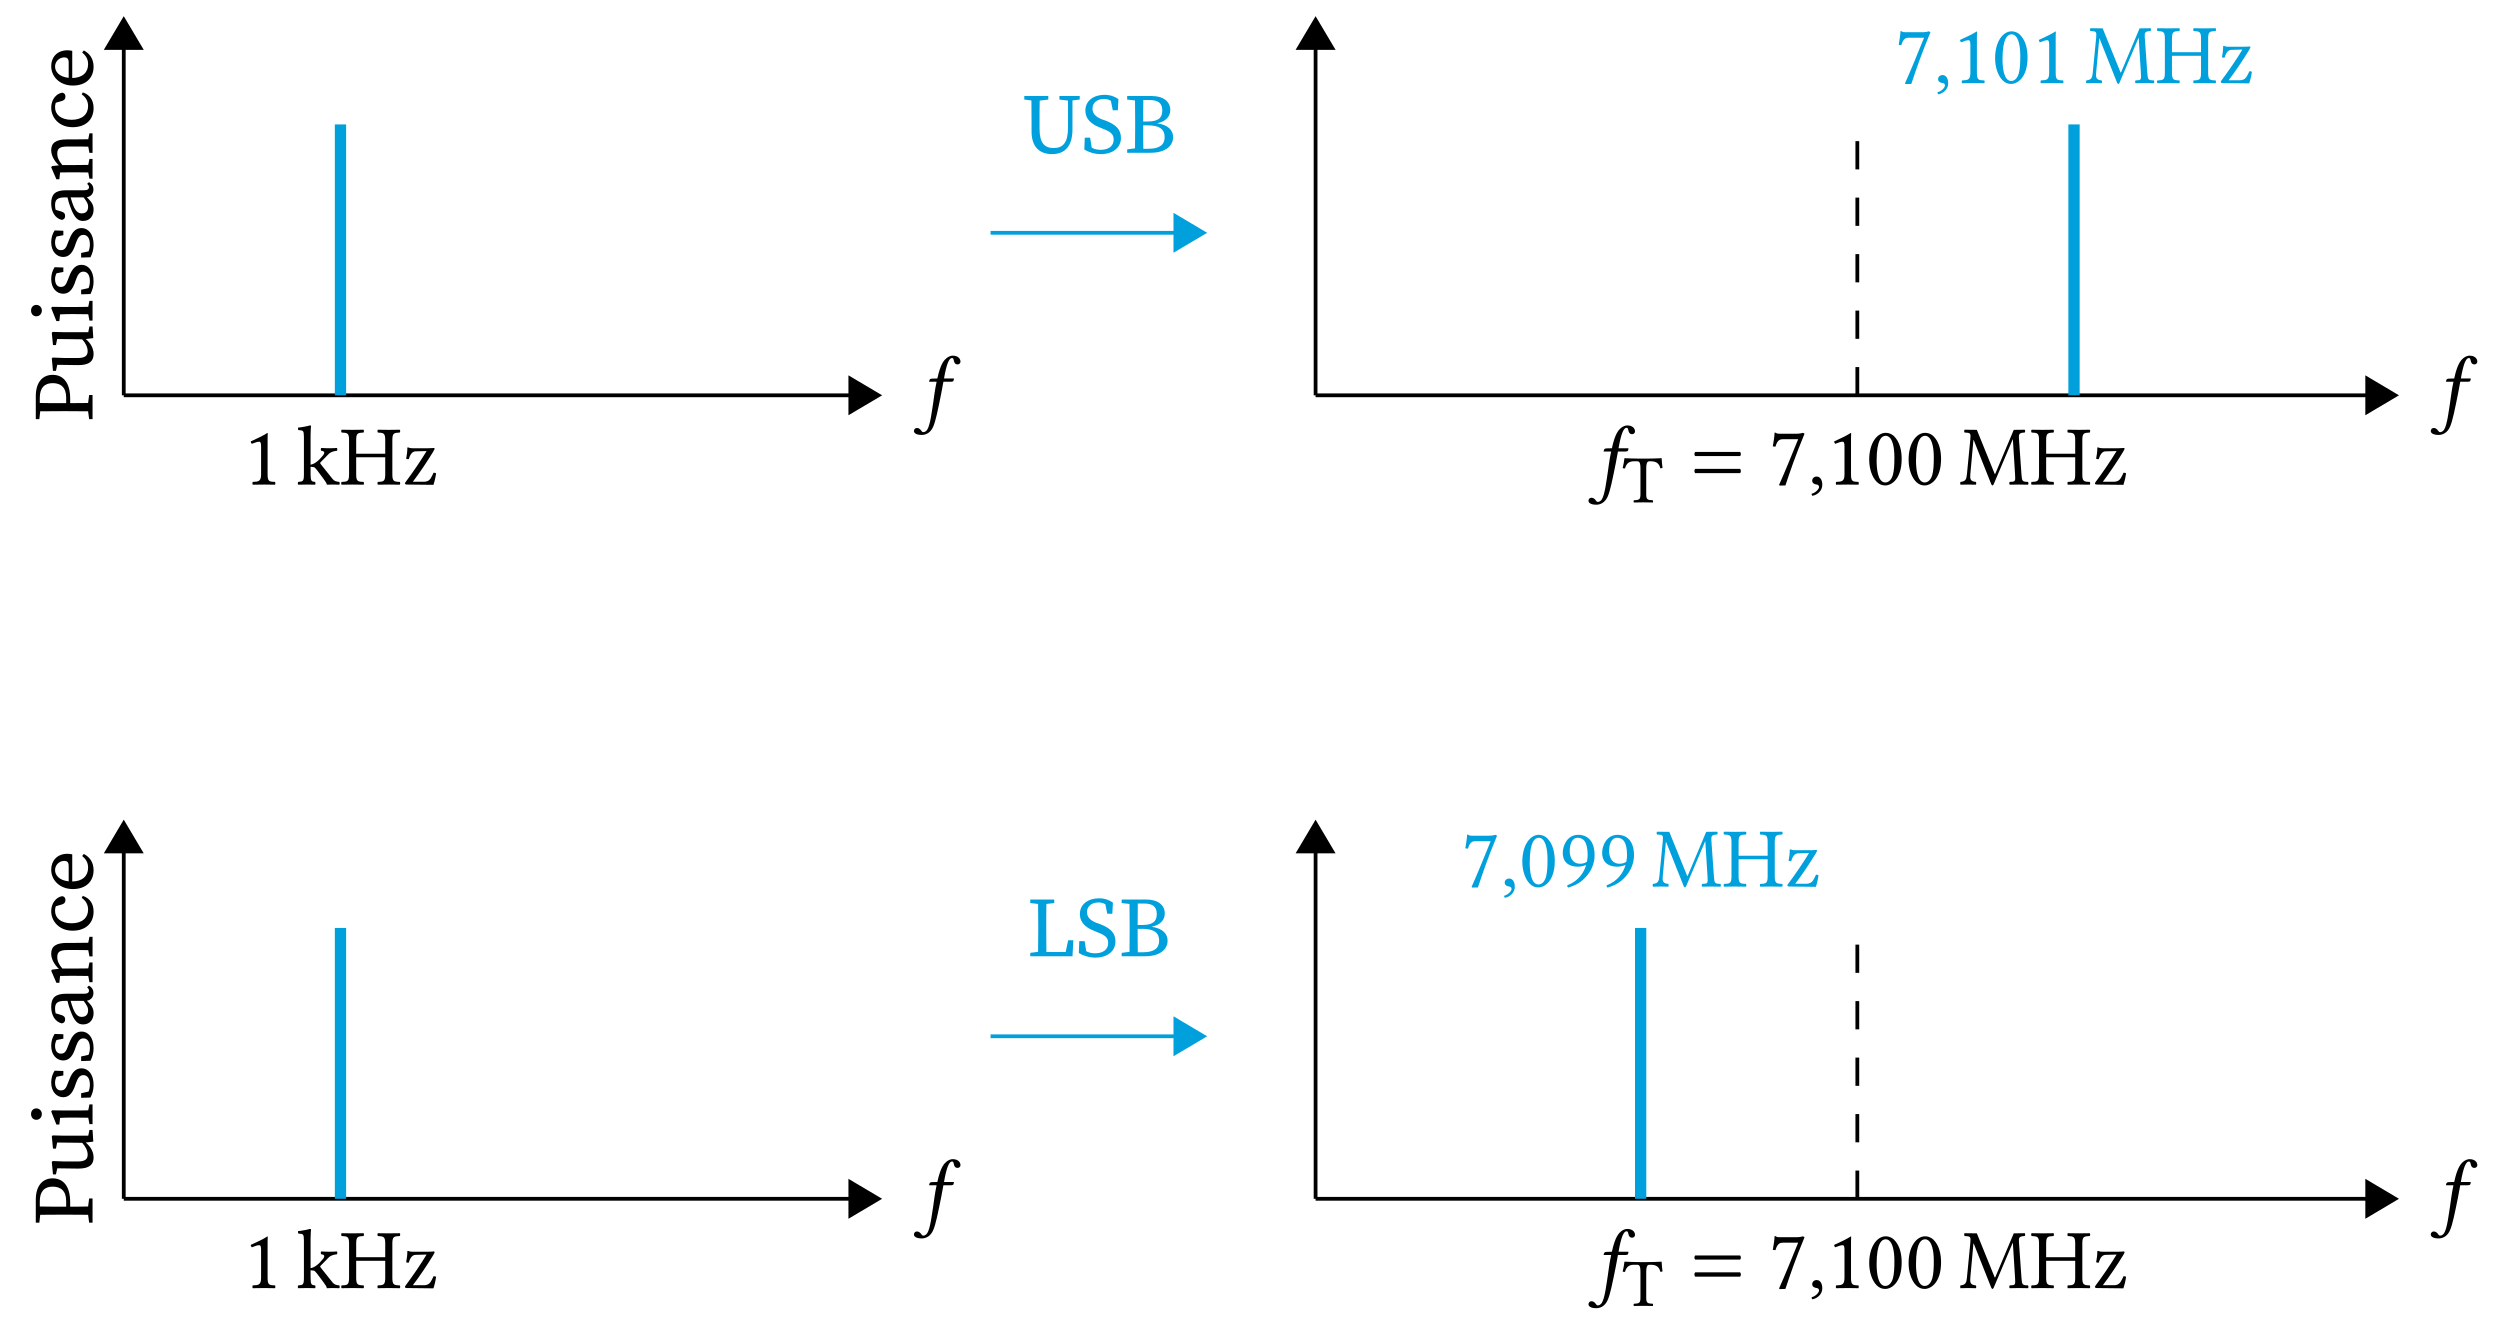
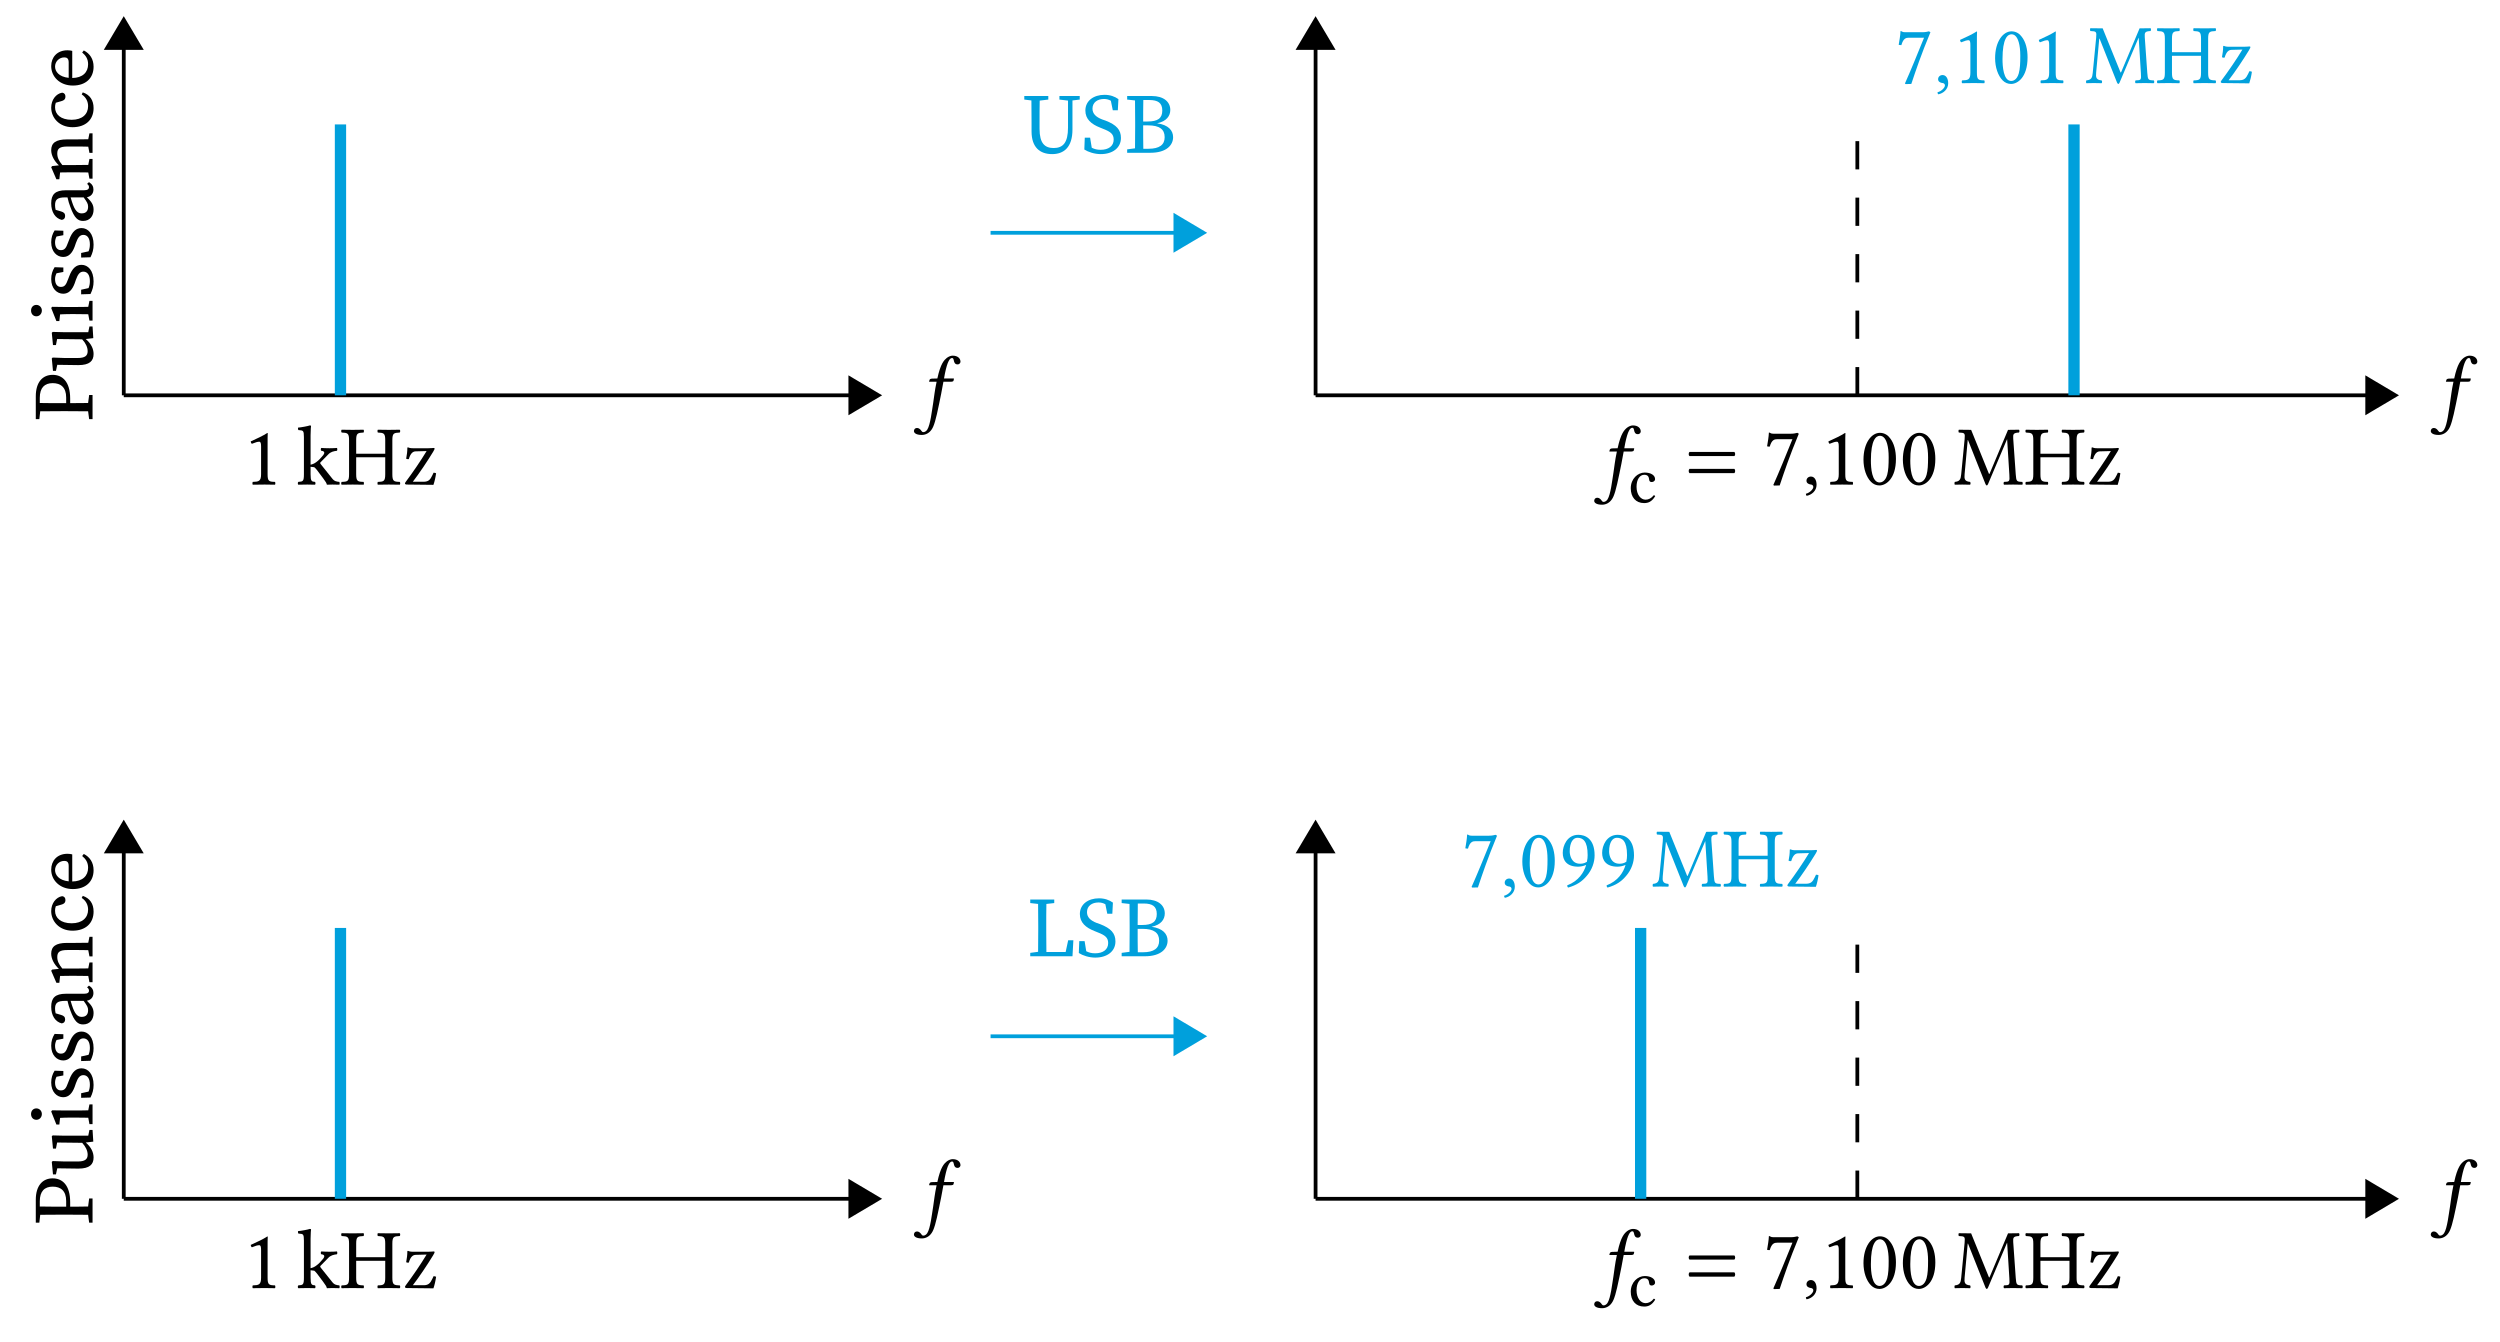
<svg xmlns="http://www.w3.org/2000/svg" xmlns:xlink="http://www.w3.org/1999/xlink" width="263.562" height="141.446" viewBox="0 0 263.562 141.446">
  <defs>
    <g>
      <g id="glyph-0-0">
        <path d="M 1.578 1.562 C 1.484 1.719 1.312 1.828 1.172 1.828 C 1.047 1.828 1.016 1.766 0.953 1.688 C 0.875 1.562 0.703 1.391 0.516 1.391 C 0.266 1.391 0.172 1.562 0.172 1.719 C 0.172 1.906 0.391 2.125 1 2.125 C 1.375 2.125 1.766 1.953 2.031 1.562 C 2.281 1.219 2.484 0.531 2.828 -1.156 C 2.969 -1.859 3.125 -2.578 3.25 -3.328 L 3.281 -3.484 L 4.109 -3.484 C 4.188 -3.484 4.328 -3.516 4.344 -3.594 C 4.344 -3.594 4.391 -3.781 4.391 -3.797 C 4.391 -3.812 4.375 -3.828 4.328 -3.828 L 3.344 -3.828 L 3.438 -4.344 C 3.578 -5.016 3.703 -5.422 3.828 -5.656 C 3.953 -5.906 4.078 -5.984 4.188 -5.984 C 4.312 -5.984 4.328 -5.906 4.375 -5.734 C 4.406 -5.547 4.484 -5.312 4.766 -5.312 C 5.016 -5.312 5.078 -5.516 5.078 -5.594 C 5.078 -5.938 4.797 -6.234 4.25 -6.234 C 4.062 -6.234 3.828 -6.141 3.641 -6 C 3.359 -5.766 2.984 -5.422 2.641 -3.828 L 2.062 -3.812 C 1.891 -3.797 1.828 -3.734 1.812 -3.656 C 1.797 -3.625 1.766 -3.516 1.766 -3.5 C 1.766 -3.484 1.781 -3.484 1.812 -3.484 L 2.562 -3.484 C 2.344 -2.469 2.312 -1.938 2.203 -1.266 C 2.062 -0.406 1.906 1.047 1.578 1.562 Z M 1.578 1.562 " />
      </g>
      <g id="glyph-0-1">
        <path d="M 2.578 -1.094 L 2.578 -4.188 C 2.578 -4.734 2.578 -5.266 2.594 -5.391 C 2.594 -5.438 2.578 -5.438 2.547 -5.438 C 2.062 -5.125 1.578 -4.906 0.797 -4.547 C 0.812 -4.438 0.844 -4.359 0.922 -4.297 C 1.344 -4.469 1.531 -4.516 1.703 -4.516 C 1.859 -4.516 1.891 -4.312 1.891 -4 L 1.891 -1.094 C 1.891 -0.344 1.641 -0.297 1.016 -0.281 C 0.969 -0.219 0.969 -0.031 1.016 0.016 C 1.453 0.016 1.781 0 2.266 0 C 2.688 0 2.906 0.016 3.359 0.016 C 3.406 -0.031 3.406 -0.219 3.359 -0.281 C 2.719 -0.297 2.578 -0.344 2.578 -1.094 Z M 2.578 -1.094 " />
      </g>
      <g id="glyph-0-2">
        <path d="M 1.516 -4.781 L 3.125 -4.781 C 2.422 -3.047 1.719 -1.312 1.109 0.047 L 1.188 0.109 L 1.781 0.094 C 2.297 -1.438 2.781 -2.906 3.797 -5.359 L 3.641 -5.453 C 3.5 -5.422 3.297 -5.359 2.953 -5.359 L 1.125 -5.359 C 0.812 -5.359 0.828 -5.453 0.672 -5.484 C 0.641 -5.484 0.641 -5.484 0.641 -5.453 C 0.625 -5.031 0.531 -4.5 0.453 -4.031 C 0.547 -4 0.641 -4 0.734 -4 C 0.938 -4.719 1.234 -4.781 1.516 -4.781 Z M 1.516 -4.781 " />
      </g>
      <g id="glyph-0-3">
        <path d="M 0.922 -0.844 C 0.656 -0.844 0.453 -0.656 0.453 -0.406 C 0.453 -0.141 0.688 -0.047 0.844 -0.016 C 1.016 0 1.172 0.047 1.172 0.266 C 1.172 0.453 0.844 0.859 0.391 0.969 C 0.391 1.062 0.406 1.125 0.469 1.188 C 1 1.094 1.516 0.656 1.516 0.031 C 1.516 -0.5 1.281 -0.844 0.922 -0.844 Z M 0.922 -0.844 " />
      </g>
      <g id="glyph-0-4">
        <path d="M 2.031 0.094 C 2.719 0.094 3.766 -0.609 3.766 -2.703 C 3.766 -3.594 3.562 -4.359 3.156 -4.875 C 2.938 -5.188 2.562 -5.453 2.078 -5.453 C 1.188 -5.453 0.344 -4.391 0.344 -2.625 C 0.344 -1.672 0.641 -0.781 1.141 -0.281 C 1.391 -0.031 1.688 0.094 2.031 0.094 Z M 2.078 -5.141 C 2.219 -5.141 2.375 -5.078 2.469 -4.984 C 2.75 -4.75 3 -4.078 3 -2.875 C 3 -2.062 2.969 -1.5 2.844 -1.031 C 2.641 -0.297 2.203 -0.219 2.047 -0.219 C 1.219 -0.219 1.125 -1.75 1.125 -2.531 C 1.125 -4.734 1.672 -5.141 2.078 -5.141 Z M 2.078 -5.141 " />
      </g>
      <g id="glyph-0-5">
        <path d="M 0.531 -1.656 C 0.422 -1.547 0.422 -1.312 0.531 -1.203 L 5.266 -1.203 C 5.375 -1.312 5.375 -1.547 5.266 -1.656 Z M 0.531 -3.438 C 0.422 -3.328 0.422 -3.094 0.531 -3 L 5.266 -3 C 5.375 -3.094 5.375 -3.328 5.266 -3.438 Z M 0.531 -3.438 " />
      </g>
      <g id="glyph-0-6">
        <path d="M 2.922 -2.281 C 2.688 -1.469 2.109 -0.578 0.922 -0.125 C 0.922 -0.016 0.953 0.062 1.031 0.109 C 1.938 -0.156 2.484 -0.531 2.984 -1.125 C 3.547 -1.766 3.812 -2.578 3.812 -3.281 C 3.812 -5.094 2.781 -5.453 2.094 -5.453 C 0.922 -5.453 0.453 -4.312 0.453 -3.547 C 0.453 -2.781 0.859 -2.094 2.078 -2.094 C 2.312 -2.094 2.656 -2.156 2.922 -2.281 Z M 3 -2.609 C 2.703 -2.406 2.406 -2.406 2.266 -2.406 C 1.391 -2.406 1.188 -3.266 1.188 -3.703 C 1.188 -4.688 1.562 -5.141 2 -5.141 C 2.562 -5.141 3.078 -4.828 3.078 -3.312 C 3.078 -3.109 3.062 -2.875 3 -2.609 Z M 3 -2.609 " />
      </g>
      <g id="glyph-1-0">
        <path d="M -2.766 -1.234 C -2 -1.234 -1.219 -1.234 -0.469 -1.219 L -0.359 -0.391 L 0 -0.391 L 0 -2.938 L -0.359 -2.938 L -0.469 -2.094 C -1.109 -2.078 -1.719 -2.078 -2.359 -2.078 L -2.359 -2.547 C -2.359 -4.375 -3.203 -5.062 -4.203 -5.062 C -5.25 -5.062 -5.984 -4.312 -5.984 -2.797 L -5.984 -0.391 L -5.609 -0.391 L -5.516 -1.219 C -4.75 -1.234 -3.984 -1.234 -3.203 -1.234 Z M -5.562 -2.641 C -5.562 -3.703 -5.062 -4.188 -4.203 -4.188 C -3.359 -4.188 -2.781 -3.75 -2.781 -2.672 L -2.781 -2.078 L -3.203 -2.078 C -4 -2.078 -4.797 -2.078 -5.562 -2.094 Z M -5.562 -2.641 " />
      </g>
      <g id="glyph-1-1">
        <path d="M 0 -4.906 L -0.328 -4.906 L -0.453 -4.297 L -2.953 -4.297 L -4.203 -4.328 L -4.297 -4.234 L -4.172 -2.938 L -3.859 -2.938 L -3.734 -3.578 L -1.094 -3.547 C -0.719 -3.141 -0.516 -2.703 -0.516 -2.297 C -0.516 -1.812 -0.797 -1.578 -1.578 -1.578 L -2.953 -1.578 L -4.203 -1.625 L -4.297 -1.531 L -4.172 -0.219 L -3.859 -0.219 L -3.719 -0.859 L -1.5 -0.828 C -0.312 -0.828 0.109 -1.266 0.109 -2 C 0.109 -2.531 -0.141 -3.094 -0.719 -3.578 L 0.078 -3.672 Z M 0 -4.906 " />
      </g>
      <g id="glyph-1-2">
        <path d="M -5.344 -1.375 C -5.344 -1.703 -5.594 -1.969 -5.922 -1.969 C -6.266 -1.969 -6.484 -1.703 -6.484 -1.375 C -6.484 -1.031 -6.266 -0.766 -5.922 -0.766 C -5.594 -0.766 -5.344 -1.031 -5.344 -1.375 Z M -0.328 -2.391 L -0.453 -1.766 C -0.891 -1.75 -1.484 -1.75 -1.875 -1.75 L -3.062 -1.75 L -4.266 -1.766 L -4.359 -1.641 L -3.812 -0.266 L -3.5 -0.266 L -3.422 -0.969 C -3.062 -0.984 -2.781 -1 -2.297 -1 L -1.875 -1 C -1.484 -1 -0.891 -0.984 -0.453 -0.984 L -0.328 -0.312 L 0 -0.312 L 0 -2.391 Z M -0.328 -2.391 " />
      </g>
      <g id="glyph-1-3">
        <path d="M 0.109 -1.781 C 0.109 -2.938 -0.484 -3.531 -1.156 -3.531 C -1.719 -3.531 -2.141 -3.188 -2.469 -2.297 L -2.578 -2.016 C -2.797 -1.406 -2.953 -1.203 -3.344 -1.203 C -3.703 -1.203 -3.953 -1.484 -3.953 -2.031 C -3.953 -2.25 -3.891 -2.453 -3.797 -2.641 L -3.078 -2.781 L -3.078 -3.25 L -4 -3.281 C -4.234 -2.906 -4.359 -2.516 -4.359 -2.031 C -4.359 -1.031 -3.75 -0.484 -3.094 -0.484 C -2.5 -0.484 -2.141 -0.906 -1.891 -1.562 L -1.75 -1.969 C -1.547 -2.531 -1.344 -2.812 -0.969 -2.812 C -0.562 -2.812 -0.281 -2.484 -0.281 -1.812 C -0.281 -1.531 -0.328 -1.297 -0.422 -1.078 L -1.203 -0.906 L -1.203 -0.422 L -0.219 -0.453 C 0 -0.891 0.109 -1.281 0.109 -1.781 Z M 0.109 -1.781 " />
      </g>
      <g id="glyph-1-4">
        <path d="M 0.094 -3.719 C 0.094 -4.031 -0.031 -4.281 -0.375 -4.5 L -0.578 -4.312 C -0.453 -4.219 -0.375 -4.125 -0.375 -3.969 C -0.375 -3.766 -0.516 -3.641 -0.906 -3.641 L -2.812 -3.641 C -3.938 -3.641 -4.359 -3.203 -4.359 -2.266 C -4.359 -1.344 -3.938 -0.688 -3.25 -0.516 C -3.016 -0.547 -2.891 -0.688 -2.891 -0.938 C -2.891 -1.188 -3.031 -1.328 -3.312 -1.406 L -3.891 -1.578 C -3.938 -1.766 -3.953 -1.922 -3.953 -2.062 C -3.953 -2.641 -3.734 -2.891 -2.875 -2.891 L -2.641 -2.891 C -2.562 -2.531 -2.453 -2.156 -2.344 -1.891 C -1.906 -0.672 -1.516 -0.406 -1 -0.406 C -0.266 -0.406 0.109 -0.953 0.109 -1.594 C 0.109 -2.125 -0.109 -2.422 -0.594 -2.906 C -0.172 -2.984 0.094 -3.281 0.094 -3.719 Z M -1.141 -1.203 C -1.406 -1.203 -1.75 -1.297 -2.047 -2.078 C -2.125 -2.266 -2.219 -2.578 -2.312 -2.891 L -0.938 -2.891 C -0.578 -2.391 -0.469 -2.219 -0.469 -1.906 C -0.469 -1.5 -0.656 -1.203 -1.141 -1.203 Z M -1.141 -1.203 " />
      </g>
      <g id="glyph-1-5">
        <path d="M -4.359 -3.359 C -4.359 -2.812 -4.031 -2.203 -3.547 -1.766 L -4.266 -1.688 L -4.359 -1.562 L -3.812 -0.297 L -3.5 -0.297 L -3.422 -1.016 C -3.062 -1.031 -2.797 -1.031 -2.312 -1.031 L -1.875 -1.031 C -1.469 -1.031 -0.891 -1.031 -0.453 -1.016 L -0.328 -0.359 L 0 -0.359 L 0 -2.438 L -0.328 -2.438 L -0.453 -1.812 C -0.891 -1.812 -1.484 -1.797 -1.875 -1.797 L -3.188 -1.797 C -3.562 -2.25 -3.719 -2.594 -3.719 -3.016 C -3.719 -3.547 -3.453 -3.75 -2.641 -3.75 L -1.875 -3.75 C -1.469 -3.75 -0.891 -3.75 -0.453 -3.734 L -0.328 -3.078 L 0 -3.078 L 0 -5.141 L -0.328 -5.141 L -0.453 -4.516 C -0.891 -4.516 -1.469 -4.5 -1.875 -4.5 L -2.703 -4.5 C -3.875 -4.5 -4.359 -4.125 -4.359 -3.359 Z M -4.359 -3.359 " />
      </g>
      <g id="glyph-1-6">
        <path d="M -3.953 -2.469 C -3.953 -2.625 -3.938 -2.781 -3.875 -2.953 L -3.281 -3.125 C -3.031 -3.188 -2.859 -3.312 -2.859 -3.609 C -2.859 -3.828 -2.969 -3.984 -3.203 -4.016 C -3.859 -3.906 -4.359 -3.25 -4.359 -2.438 C -4.359 -1.375 -3.516 -0.375 -2.109 -0.375 C -0.734 -0.375 0.109 -1.156 0.109 -2.391 C 0.109 -3.219 -0.281 -3.797 -1.031 -4.047 L -1.141 -3.828 C -0.703 -3.547 -0.469 -3.094 -0.469 -2.594 C -0.469 -1.75 -1.078 -1.156 -2.203 -1.156 C -3.344 -1.156 -3.953 -1.719 -3.953 -2.469 Z M -3.953 -2.469 " />
      </g>
      <g id="glyph-1-7">
        <path d="M -3.953 -2.406 C -3.953 -2.953 -3.5 -3.375 -2.984 -3.375 C -2.719 -3.375 -2.516 -3.281 -2.516 -2.844 L -2.516 -1.219 C -3.562 -1.328 -3.953 -1.906 -3.953 -2.406 Z M -4.359 -2.453 C -4.359 -1.344 -3.453 -0.406 -2.078 -0.406 C -0.719 -0.406 0.109 -1.188 0.109 -2.391 C 0.109 -3.203 -0.281 -3.781 -0.922 -4.109 L -1.094 -3.891 C -0.719 -3.578 -0.469 -3.219 -0.469 -2.656 C -0.469 -1.797 -1.047 -1.219 -2.141 -1.203 L -2.141 -4.062 C -2.266 -4.094 -2.438 -4.125 -2.641 -4.125 C -3.734 -4.125 -4.359 -3.391 -4.359 -2.453 Z M -4.359 -2.453 " />
      </g>
      <g id="glyph-2-0">
        <path d="M 0.766 -1.094 C 0.766 -0.344 0.672 -0.312 0.172 -0.281 C 0.109 -0.219 0.109 -0.031 0.172 0.016 C 0.469 0.016 0.766 0 1.125 0 C 1.438 0 1.734 0.016 1.938 0.016 C 2 -0.031 2 -0.219 1.938 -0.281 C 1.578 -0.312 1.469 -0.344 1.469 -1.094 L 1.469 -1.875 C 1.641 -1.859 1.766 -1.844 1.859 -1.828 C 1.953 -1.75 2.031 -1.672 2.141 -1.531 L 2.797 -0.656 C 3.062 -0.297 3.156 -0.141 3.172 -0.031 C 3.172 0 3.188 0.016 3.203 0.016 C 3.391 0.016 3.578 0 3.766 0 C 4.047 0 4.312 0.016 4.5 0.016 C 4.547 -0.031 4.547 -0.219 4.5 -0.281 C 4.188 -0.312 3.969 -0.344 3.734 -0.656 L 2.547 -2.141 C 2.516 -2.188 2.484 -2.219 2.484 -2.266 C 2.484 -2.297 2.484 -2.312 2.516 -2.344 L 3.312 -3.156 C 3.578 -3.453 3.891 -3.516 4.25 -3.562 C 4.297 -3.609 4.297 -3.797 4.25 -3.859 C 4.047 -3.844 3.797 -3.828 3.469 -3.828 C 3.125 -3.828 2.797 -3.844 2.594 -3.859 C 2.531 -3.797 2.531 -3.609 2.594 -3.562 C 3.094 -3.516 2.875 -3.203 2.797 -3.094 C 2.594 -2.844 2.312 -2.531 2.078 -2.375 C 1.891 -2.219 1.641 -2.125 1.469 -2.094 L 1.469 -5.203 C 1.469 -5.797 1.516 -6.156 1.516 -6.156 C 1.516 -6.219 1.469 -6.234 1.391 -6.234 C 1.172 -6.156 0.5 -6.031 0.141 -6 C 0.125 -5.922 0.141 -5.781 0.203 -5.734 C 0.219 -5.734 0.25 -5.734 0.281 -5.734 C 0.672 -5.703 0.766 -5.703 0.766 -5 Z M 0.766 -1.094 " />
      </g>
      <g id="glyph-2-1">
        <path d="M 5.516 -1.094 L 5.516 -4.672 C 5.516 -5.422 5.672 -5.453 6.297 -5.484 C 6.359 -5.547 6.359 -5.734 6.297 -5.781 C 5.938 -5.781 5.484 -5.766 5.141 -5.766 C 4.812 -5.766 4.375 -5.781 3.984 -5.781 C 3.938 -5.734 3.938 -5.547 3.984 -5.484 C 4.609 -5.453 4.766 -5.422 4.766 -4.672 L 4.766 -3.25 L 1.703 -3.25 L 1.703 -4.672 C 1.703 -5.422 1.859 -5.453 2.484 -5.484 C 2.531 -5.547 2.531 -5.734 2.484 -5.781 C 2.141 -5.781 1.781 -5.766 1.328 -5.766 C 0.875 -5.766 0.516 -5.781 0.172 -5.781 C 0.109 -5.734 0.109 -5.547 0.172 -5.484 C 0.797 -5.453 0.953 -5.422 0.953 -4.672 L 0.953 -1.094 C 0.953 -0.344 0.797 -0.297 0.172 -0.281 C 0.109 -0.219 0.109 -0.031 0.172 0.016 C 0.562 0.016 0.984 0 1.328 0 C 1.656 0 2.094 0.016 2.484 0.016 C 2.531 -0.031 2.531 -0.219 2.484 -0.281 C 1.859 -0.297 1.703 -0.344 1.703 -1.094 L 1.703 -2.875 L 4.766 -2.875 L 4.766 -1.094 C 4.766 -0.344 4.609 -0.297 3.984 -0.281 C 3.938 -0.219 3.938 -0.031 3.984 0.016 C 4.391 0.016 4.812 0 5.141 0 C 5.484 0 5.906 0.016 6.297 0.016 C 6.359 -0.031 6.359 -0.219 6.297 -0.281 C 5.672 -0.297 5.516 -0.344 5.516 -1.094 Z M 5.516 -1.094 " />
      </g>
      <g id="glyph-2-2">
        <path d="M 0.641 -3.922 C 0.609 -3.922 0.578 -3.891 0.578 -3.875 C 0.578 -3.469 0.531 -3.156 0.453 -2.719 C 0.531 -2.688 0.641 -2.656 0.734 -2.688 C 0.922 -3.344 1.203 -3.5 1.469 -3.5 L 2.609 -3.531 C 2 -2.516 1.109 -1.219 0.406 -0.281 C 0.328 -0.172 0.328 -0.156 0.328 -0.109 C 0.328 -0.047 0.406 0 0.531 0 L 3.328 0.031 C 3.438 -0.281 3.547 -0.734 3.609 -1.188 C 3.562 -1.219 3.453 -1.25 3.344 -1.25 L 3.219 -0.984 C 3 -0.516 2.812 -0.312 2.344 -0.297 L 1.156 -0.297 C 1.812 -1.141 2.75 -2.547 3.297 -3.453 C 3.438 -3.688 3.453 -3.75 3.453 -3.797 C 3.453 -3.828 3.422 -3.859 3.359 -3.859 C 3.312 -3.859 3.062 -3.828 2.797 -3.828 L 1.156 -3.828 C 0.875 -3.828 0.766 -3.875 0.641 -3.922 Z M 0.641 -3.922 " />
      </g>
      <g id="glyph-2-3">
        <path d="M 5.922 -1.031 C 5.969 -0.312 5.938 -0.297 5.359 -0.281 C 5.297 -0.219 5.297 -0.031 5.359 0.016 C 5.688 0.016 6.047 0 6.312 0 C 6.578 0 6.984 0.016 7.281 0.016 C 7.344 -0.031 7.344 -0.219 7.281 -0.281 C 6.672 -0.297 6.656 -0.344 6.594 -1.078 L 6.328 -4.844 C 6.297 -5.328 6.344 -5.453 6.938 -5.484 C 7 -5.547 7 -5.734 6.938 -5.781 L 5.781 -5.766 L 3.875 -1.234 C 3.844 -1.141 3.812 -1.109 3.797 -1.109 C 3.781 -1.109 3.75 -1.156 3.734 -1.219 L 1.891 -5.766 L 0.594 -5.781 C 0.547 -5.734 0.547 -5.547 0.594 -5.484 C 1.219 -5.453 1.266 -5.438 1.203 -4.766 L 0.844 -1.078 C 0.797 -0.547 0.688 -0.328 0.172 -0.281 C 0.125 -0.219 0.125 -0.031 0.172 0.016 C 0.453 0.016 0.734 0 0.953 0 C 1.156 0 1.516 0.016 1.781 0.016 C 1.844 -0.031 1.844 -0.219 1.781 -0.281 C 1.203 -0.328 1.156 -0.594 1.203 -1.094 L 1.531 -4.688 L 1.562 -4.688 L 3.406 -0.047 C 3.438 0.016 3.484 0.094 3.547 0.094 C 3.594 0.094 3.625 0.031 3.672 -0.047 L 5.672 -4.766 L 5.688 -4.766 Z M 5.922 -1.031 " />
      </g>
      <g id="glyph-3-0">
        <path d="M 1.953 -2.516 L 1.953 -3.219 C 1.953 -4 1.953 -4.75 1.969 -5.5 L 2.875 -5.609 L 2.875 -5.984 L 0.344 -5.984 L 0.344 -5.609 L 1.094 -5.516 C 1.109 -4.75 1.109 -3.984 1.109 -3.219 L 1.109 -2.25 C 1.109 -0.578 1.984 0.141 3.281 0.141 C 4.5 0.141 5.422 -0.562 5.422 -2.453 L 5.422 -5.516 L 6.188 -5.609 L 6.188 -5.984 L 4.047 -5.984 L 4.047 -5.609 L 4.953 -5.5 L 4.953 -2.656 C 4.953 -1.078 4.438 -0.5 3.438 -0.5 C 2.516 -0.5 1.953 -0.984 1.953 -2.516 Z M 1.953 -2.516 " />
      </g>
      <g id="glyph-3-1">
        <path d="M 2.078 -0.312 C 1.688 -0.312 1.422 -0.391 1.141 -0.531 L 0.969 -1.594 L 0.406 -1.594 L 0.359 -0.344 C 0.766 -0.078 1.438 0.141 2.094 0.141 C 3.344 0.141 4.219 -0.516 4.219 -1.562 C 4.219 -2.406 3.766 -2.938 2.594 -3.391 L 2.234 -3.516 C 1.594 -3.766 1.219 -4.109 1.219 -4.656 C 1.219 -5.312 1.75 -5.672 2.438 -5.672 C 2.703 -5.672 2.938 -5.609 3.156 -5.484 L 3.359 -4.484 L 3.891 -4.484 L 3.953 -5.656 C 3.562 -5.938 3.078 -6.109 2.484 -6.109 C 1.344 -6.109 0.469 -5.484 0.469 -4.453 C 0.469 -3.547 1.094 -3.016 2.016 -2.656 L 2.359 -2.516 C 3.125 -2.219 3.453 -1.969 3.453 -1.391 C 3.453 -0.703 2.906 -0.312 2.078 -0.312 Z M 2.078 -0.312 " />
      </g>
      <g id="glyph-3-2">
        <path d="M 1.234 -2.766 C 1.234 -2 1.234 -1.219 1.219 -0.469 L 0.391 -0.359 L 0.391 0 L 2.844 0 C 4.562 0 5.234 -0.828 5.234 -1.641 C 5.234 -2.359 4.734 -2.938 3.547 -3.109 C 4.547 -3.312 4.938 -3.891 4.938 -4.516 C 4.938 -5.375 4.234 -5.984 2.984 -5.984 L 0.391 -5.984 L 0.391 -5.609 L 1.219 -5.516 C 1.234 -4.75 1.234 -3.984 1.234 -3.203 Z M 2.578 -2.891 C 3.812 -2.891 4.344 -2.469 4.344 -1.641 C 4.344 -0.844 3.797 -0.422 2.641 -0.422 L 2.094 -0.422 C 2.078 -1.188 2.078 -1.953 2.078 -2.891 Z M 2.719 -5.562 C 3.625 -5.562 4.094 -5.266 4.094 -4.453 C 4.094 -3.641 3.625 -3.297 2.547 -3.297 L 2.078 -3.297 C 2.078 -4 2.078 -4.797 2.094 -5.562 Z M 2.719 -5.562 " />
      </g>
      <g id="glyph-3-3">
        <path d="M 1.234 -3.203 L 1.234 -2.766 C 1.234 -2 1.234 -1.234 1.219 -0.469 L 0.391 -0.359 L 0.391 0 L 4.844 0 L 4.938 -1.688 L 4.391 -1.688 L 4.125 -0.453 L 2.094 -0.453 C 2.078 -1.203 2.078 -1.953 2.078 -2.594 L 2.078 -3.203 C 2.078 -3.984 2.078 -4.75 2.094 -5.516 L 2.922 -5.609 L 2.922 -5.984 L 0.391 -5.984 L 0.391 -5.609 L 1.219 -5.516 C 1.234 -4.766 1.234 -3.984 1.234 -3.203 Z M 1.234 -3.203 " />
      </g>
      <g id="glyph-4-0">
-         <path d="M 2.5 -0.875 L 2.5 -3.594 C 2.5 -4.062 2.578 -4.328 2.828 -4.328 L 2.984 -4.328 C 3.516 -4.328 3.859 -4.141 3.984 -3.594 C 4.062 -3.594 4.156 -3.594 4.219 -3.625 C 4.172 -3.953 4.141 -4.312 4.125 -4.641 C 4.125 -4.656 4.109 -4.656 4.109 -4.656 C 3.859 -4.641 3.078 -4.609 2.5 -4.609 L 1.891 -4.609 C 1.344 -4.609 0.5 -4.641 0.234 -4.656 C 0.219 -4.656 0.203 -4.656 0.203 -4.641 C 0.172 -4.312 0.094 -3.953 0.016 -3.609 C 0.094 -3.578 0.172 -3.578 0.266 -3.578 C 0.406 -4.141 0.734 -4.328 1.203 -4.328 L 1.562 -4.328 C 1.828 -4.328 1.891 -4.062 1.891 -3.625 L 1.891 -0.875 C 1.891 -0.281 1.766 -0.25 1.203 -0.219 C 1.156 -0.172 1.156 -0.031 1.203 0.016 C 1.547 0 1.906 0 2.203 0 C 2.469 0 2.828 0 3.188 0.016 C 3.234 -0.031 3.234 -0.172 3.188 -0.219 C 2.625 -0.25 2.5 -0.281 2.5 -0.875 Z M 2.5 -0.875 " />
+         <path d="M 2.844 -0.656 C 2.812 -0.719 2.75 -0.75 2.688 -0.75 C 2.453 -0.438 2.141 -0.281 1.828 -0.281 C 1.312 -0.281 0.875 -0.812 0.875 -1.641 C 0.875 -2.422 1.219 -2.906 1.688 -2.906 C 2.109 -2.906 2.172 -2.656 2.203 -2.406 C 2.219 -2.203 2.328 -2.141 2.469 -2.141 C 2.625 -2.141 2.828 -2.234 2.828 -2.453 C 2.828 -2.844 2.406 -3.141 1.734 -3.141 C 1.016 -3.141 0.266 -2.5 0.266 -1.484 C 0.266 -0.562 0.781 0.078 1.672 0.078 C 2.109 0.078 2.484 -0.062 2.844 -0.656 Z M 2.844 -0.656 " />
      </g>
    </g>
  </defs>
  <path fill="none" stroke-width="0.399" stroke-linecap="butt" stroke-linejoin="miter" stroke="rgb(0%, 0%, 0%)" stroke-opacity="1" stroke-miterlimit="10" d="M -0.001 -0.001 L 76.798 -0.001 " transform="matrix(0.996099, 0, 0, -0.996099, 13.04804, 41.67477)" />
  <path fill-rule="nonzero" fill="rgb(0%, 0%, 0%)" fill-opacity="1" stroke-width="0.399" stroke-linecap="butt" stroke-linejoin="miter" stroke="rgb(0%, 0%, 0%)" stroke-opacity="1" stroke-miterlimit="10" d="M 3.174 -0.001 L 0.198 1.764 L 0.198 -1.762 Z M 3.174 -0.001 " transform="matrix(0.996099, 0, 0, -0.996099, 89.44745, 41.67477)" />
  <g fill="rgb(0%, 0%, 0%)" fill-opacity="1">
    <use xlink:href="#glyph-0-0" x="96.18" y="43.729" />
  </g>
  <path fill="none" stroke-width="0.399" stroke-linecap="butt" stroke-linejoin="miter" stroke="rgb(0%, 0%, 0%)" stroke-opacity="1" stroke-miterlimit="10" d="M -0.001 -0.001 L -0.001 36.662 " transform="matrix(0.996099, 0, 0, -0.996099, 13.04804, 41.67477)" />
  <path fill-rule="nonzero" fill="rgb(0%, 0%, 0%)" fill-opacity="1" stroke-width="0.399" stroke-linecap="butt" stroke-linejoin="miter" stroke="rgb(0%, 0%, 0%)" stroke-opacity="1" stroke-miterlimit="10" d="M 3.173 0.001 L 0.2 1.762 L 0.2 -1.764 Z M 3.173 0.001 " transform="matrix(0, -0.996099, -0.996099, 0, 13.04804, 5.254101)" />
  <g fill="rgb(0%, 0%, 0%)" fill-opacity="1">
    <use xlink:href="#glyph-1-0" x="9.757" y="44.58" />
    <use xlink:href="#glyph-1-1" x="9.757" y="39.32" />
    <use xlink:href="#glyph-1-2" x="9.757" y="34.113" />
    <use xlink:href="#glyph-1-3" x="9.757" y="31.451" />
    <use xlink:href="#glyph-1-3" x="9.757" y="27.575" />
    <use xlink:href="#glyph-1-4" x="9.757" y="23.699" />
  </g>
  <g fill="rgb(0%, 0%, 0%)" fill-opacity="1">
    <use xlink:href="#glyph-1-5" x="9.757" y="19.197" />
    <use xlink:href="#glyph-1-6" x="9.757" y="13.785" />
    <use xlink:href="#glyph-1-7" x="9.757" y="9.426" />
  </g>
  <path fill="none" stroke-width="1.196" stroke-linecap="butt" stroke-linejoin="miter" stroke="rgb(0%, 62.746%, 86.275%)" stroke-opacity="1" stroke-miterlimit="10" d="M 22.936 -0.001 L 22.936 28.669 " transform="matrix(0.996099, 0, 0, -0.996099, 13.04804, 41.67477)" />
  <g fill="rgb(0%, 0%, 0%)" fill-opacity="1">
    <use xlink:href="#glyph-0-1" x="25.633" y="51.084" />
  </g>
  <g fill="rgb(0%, 0%, 0%)" fill-opacity="1">
    <use xlink:href="#glyph-2-0" x="31.274" y="51.084" />
    <use xlink:href="#glyph-2-1" x="35.847" y="51.084" />
    <use xlink:href="#glyph-2-2" x="42.366" y="51.084" />
  </g>
  <path fill="none" stroke-width="0.399" stroke-linecap="butt" stroke-linejoin="miter" stroke="rgb(0%, 62.746%, 86.275%)" stroke-opacity="1" stroke-miterlimit="10" d="M 91.74 17.199 L 111.198 17.199 " transform="matrix(0.996099, 0, 0, -0.996099, 13.04804, 41.67477)" />
  <path fill-rule="nonzero" fill="rgb(0%, 62.746%, 86.275%)" fill-opacity="1" stroke-width="0.399" stroke-linecap="butt" stroke-linejoin="miter" stroke="rgb(0%, 62.746%, 86.275%)" stroke-opacity="1" stroke-miterlimit="10" d="M 3.172 -0.002 L 0.2 1.763 L 0.2 -1.763 Z M 3.172 -0.002 " transform="matrix(0.996099, 0, 0, -0.996099, 123.7149, 24.54104)" />
  <g fill="rgb(0%, 62.746%, 86.275%)" fill-opacity="1">
    <use xlink:href="#glyph-3-0" x="107.642" y="16.106" />
  </g>
  <g fill="rgb(0%, 62.746%, 86.275%)" fill-opacity="1">
    <use xlink:href="#glyph-3-1" x="113.956" y="16.106" />
  </g>
  <g fill="rgb(0%, 62.746%, 86.275%)" fill-opacity="1">
    <use xlink:href="#glyph-3-2" x="118.44" y="16.106" />
  </g>
  <path fill="none" stroke-width="0.399" stroke-linecap="butt" stroke-linejoin="miter" stroke="rgb(0%, 0%, 0%)" stroke-opacity="1" stroke-miterlimit="10" d="M 126.139 -0.001 L 237.339 -0.001 " transform="matrix(0.996099, 0, 0, -0.996099, 13.04804, 41.67477)" />
  <path fill-rule="nonzero" fill="rgb(0%, 0%, 0%)" fill-opacity="1" stroke-width="0.399" stroke-linecap="butt" stroke-linejoin="miter" stroke="rgb(0%, 0%, 0%)" stroke-opacity="1" stroke-miterlimit="10" d="M 3.173 -0.001 L 0.201 1.764 L 0.201 -1.762 Z M 3.173 -0.001 " transform="matrix(0.996099, 0, 0, -0.996099, 249.3624, 41.67477)" />
  <g fill="rgb(0%, 0%, 0%)" fill-opacity="1">
    <use xlink:href="#glyph-0-0" x="256.093" y="43.729" />
  </g>
  <path fill="none" stroke-width="0.399" stroke-linecap="butt" stroke-linejoin="miter" stroke="rgb(0%, 0%, 0%)" stroke-opacity="1" stroke-miterlimit="10" d="M 126.139 -0.001 L 126.139 36.662 " transform="matrix(0.996099, 0, 0, -0.996099, 13.04804, 41.67477)" />
  <path fill-rule="nonzero" fill="rgb(0%, 0%, 0%)" fill-opacity="1" stroke-width="0.399" stroke-linecap="butt" stroke-linejoin="miter" stroke="rgb(0%, 0%, 0%)" stroke-opacity="1" stroke-miterlimit="10" d="M 3.173 0 L 0.2 1.765 L 0.2 -1.765 Z M 3.173 0 " transform="matrix(0, -0.996099, -0.996099, 0, 138.6955, 5.254101)" />
  <path fill="none" stroke-width="1.196" stroke-linecap="butt" stroke-linejoin="miter" stroke="rgb(0%, 62.746%, 86.275%)" stroke-opacity="1" stroke-miterlimit="10" d="M 206.41 -0.001 L 206.41 28.669 " transform="matrix(0.996099, 0, 0, -0.996099, 13.04804, 41.67477)" />
  <g fill="rgb(0%, 62.746%, 86.275%)" fill-opacity="1">
    <use xlink:href="#glyph-0-2" x="199.718" y="8.756" />
    <use xlink:href="#glyph-0-3" x="203.871" y="8.756" />
    <use xlink:href="#glyph-0-1" x="205.836" y="8.756" />
    <use xlink:href="#glyph-0-4" x="209.989" y="8.756" />
    <use xlink:href="#glyph-0-1" x="214.142" y="8.756" />
  </g>
  <g fill="rgb(0%, 62.746%, 86.275%)" fill-opacity="1">
    <use xlink:href="#glyph-2-3" x="219.783" y="8.756" />
    <use xlink:href="#glyph-2-1" x="227.277" y="8.756" />
    <use xlink:href="#glyph-2-2" x="233.797" y="8.756" />
  </g>
  <path fill="none" stroke-width="0.399" stroke-linecap="butt" stroke-linejoin="miter" stroke="rgb(0%, 0%, 0%)" stroke-opacity="1" stroke-dasharray="2.989 2.989" stroke-miterlimit="10" d="M 183.476 -0.001 L 183.476 28.669 " transform="matrix(0.996099, 0, 0, -0.996099, 13.04804, 41.67477)" />
  <g fill="rgb(0%, 0%, 0%)" fill-opacity="1">
-     <use xlink:href="#glyph-0-0" x="167.293" y="51.084" />
-   </g>
-   <g fill="rgb(0%, 0%, 0%)" fill-opacity="1">
-     <use xlink:href="#glyph-4-0" x="171.053" y="52.96" />
-   </g>
-   <g fill="rgb(0%, 0%, 0%)" fill-opacity="1">
-     <use xlink:href="#glyph-0-5" x="178.184" y="51.084" />
-   </g>
-   <g fill="rgb(0%, 0%, 0%)" fill-opacity="1">
-     <use xlink:href="#glyph-0-2" x="186.446" y="51.084" />
-     <use xlink:href="#glyph-0-3" x="190.599" y="51.084" />
-     <use xlink:href="#glyph-0-1" x="192.564" y="51.084" />
-     <use xlink:href="#glyph-0-4" x="196.717" y="51.084" />
-     <use xlink:href="#glyph-0-4" x="200.87" y="51.084" />
-   </g>
-   <g fill="rgb(0%, 0%, 0%)" fill-opacity="1">
-     <use xlink:href="#glyph-2-3" x="206.518" y="51.084" />
-     <use xlink:href="#glyph-2-1" x="214.012" y="51.084" />
-     <use xlink:href="#glyph-2-2" x="220.532" y="51.084" />
+     <use xlink:href="#glyph-0-0" x="167.897" y="51.084" />
+   </g>
+   <g fill="rgb(0%, 0%, 0%)" fill-opacity="1">
+     <use xlink:href="#glyph-4-0" x="171.657" y="52.96" />
+   </g>
+   <g fill="rgb(0%, 0%, 0%)" fill-opacity="1">
+     <use xlink:href="#glyph-0-5" x="177.581" y="51.084" />
+   </g>
+   <g fill="rgb(0%, 0%, 0%)" fill-opacity="1">
+     <use xlink:href="#glyph-0-2" x="185.842" y="51.084" />
+     <use xlink:href="#glyph-0-3" x="189.995" y="51.084" />
+     <use xlink:href="#glyph-0-1" x="191.96" y="51.084" />
+     <use xlink:href="#glyph-0-4" x="196.113" y="51.084" />
+     <use xlink:href="#glyph-0-4" x="200.266" y="51.084" />
+   </g>
+   <g fill="rgb(0%, 0%, 0%)" fill-opacity="1">
+     <use xlink:href="#glyph-2-3" x="205.915" y="51.084" />
+     <use xlink:href="#glyph-2-1" x="213.408" y="51.084" />
+     <use xlink:href="#glyph-2-2" x="219.928" y="51.084" />
  </g>
  <path fill="none" stroke-width="0.399" stroke-linecap="butt" stroke-linejoin="miter" stroke="rgb(0%, 0%, 0%)" stroke-opacity="1" stroke-miterlimit="10" d="M -0.001 -85.04 L 76.798 -85.04 " transform="matrix(0.996099, 0, 0, -0.996099, 13.04804, 41.67477)" />
  <path fill-rule="nonzero" fill="rgb(0%, 0%, 0%)" fill-opacity="1" stroke-width="0.399" stroke-linecap="butt" stroke-linejoin="miter" stroke="rgb(0%, 0%, 0%)" stroke-opacity="1" stroke-miterlimit="10" d="M 3.174 0.001 L 0.198 1.765 L 0.198 -1.764 Z M 3.174 0.001 " transform="matrix(0.996099, 0, 0, -0.996099, 89.44745, 126.3834)" />
  <g fill="rgb(0%, 0%, 0%)" fill-opacity="1">
    <use xlink:href="#glyph-0-0" x="96.18" y="128.437" />
  </g>
  <path fill="none" stroke-width="0.399" stroke-linecap="butt" stroke-linejoin="miter" stroke="rgb(0%, 0%, 0%)" stroke-opacity="1" stroke-miterlimit="10" d="M -0.001 -85.04 L -0.001 -48.377 " transform="matrix(0.996099, 0, 0, -0.996099, 13.04804, 41.67477)" />
  <path fill-rule="nonzero" fill="rgb(0%, 0%, 0%)" fill-opacity="1" stroke-width="0.399" stroke-linecap="butt" stroke-linejoin="miter" stroke="rgb(0%, 0%, 0%)" stroke-opacity="1" stroke-miterlimit="10" d="M 3.174 0.001 L 0.198 1.762 L 0.198 -1.764 Z M 3.174 0.001 " transform="matrix(0, -0.996099, -0.996099, 0, 13.04804, 89.96277)" />
  <g fill="rgb(0%, 0%, 0%)" fill-opacity="1">
    <use xlink:href="#glyph-1-0" x="9.757" y="129.289" />
    <use xlink:href="#glyph-1-1" x="9.757" y="124.028" />
    <use xlink:href="#glyph-1-2" x="9.757" y="118.821" />
    <use xlink:href="#glyph-1-3" x="9.757" y="116.159" />
    <use xlink:href="#glyph-1-3" x="9.757" y="112.283" />
    <use xlink:href="#glyph-1-4" x="9.757" y="108.407" />
  </g>
  <g fill="rgb(0%, 0%, 0%)" fill-opacity="1">
    <use xlink:href="#glyph-1-5" x="9.757" y="103.906" />
    <use xlink:href="#glyph-1-6" x="9.757" y="98.493" />
    <use xlink:href="#glyph-1-7" x="9.757" y="94.135" />
  </g>
  <path fill="none" stroke-width="1.196" stroke-linecap="butt" stroke-linejoin="miter" stroke="rgb(0%, 62.746%, 86.275%)" stroke-opacity="1" stroke-miterlimit="10" d="M 22.936 -85.04 L 22.936 -56.373 " transform="matrix(0.996099, 0, 0, -0.996099, 13.04804, 41.67477)" />
  <g fill="rgb(0%, 0%, 0%)" fill-opacity="1">
    <use xlink:href="#glyph-0-1" x="25.633" y="135.792" />
  </g>
  <g fill="rgb(0%, 0%, 0%)" fill-opacity="1">
    <use xlink:href="#glyph-2-0" x="31.274" y="135.792" />
    <use xlink:href="#glyph-2-1" x="35.847" y="135.792" />
    <use xlink:href="#glyph-2-2" x="42.366" y="135.792" />
  </g>
  <path fill="none" stroke-width="0.399" stroke-linecap="butt" stroke-linejoin="miter" stroke="rgb(0%, 62.746%, 86.275%)" stroke-opacity="1" stroke-miterlimit="10" d="M 91.74 -67.84 L 111.198 -67.84 " transform="matrix(0.996099, 0, 0, -0.996099, 13.04804, 41.67477)" />
  <path fill-rule="nonzero" fill="rgb(0%, 62.746%, 86.275%)" fill-opacity="1" stroke-width="0.399" stroke-linecap="butt" stroke-linejoin="miter" stroke="rgb(0%, 62.746%, 86.275%)" stroke-opacity="1" stroke-miterlimit="10" d="M 3.172 -0 L 0.2 1.764 L 0.2 -1.765 Z M 3.172 -0 " transform="matrix(0.996099, 0, 0, -0.996099, 123.7149, 109.2497)" />
  <g fill="rgb(0%, 62.746%, 86.275%)" fill-opacity="1">
    <use xlink:href="#glyph-3-3" x="108.222" y="100.814" />
  </g>
  <g fill="rgb(0%, 62.746%, 86.275%)" fill-opacity="1">
    <use xlink:href="#glyph-3-1" x="113.376" y="100.814" />
  </g>
  <g fill="rgb(0%, 62.746%, 86.275%)" fill-opacity="1">
    <use xlink:href="#glyph-3-2" x="117.859" y="100.814" />
  </g>
  <path fill="none" stroke-width="0.399" stroke-linecap="butt" stroke-linejoin="miter" stroke="rgb(0%, 0%, 0%)" stroke-opacity="1" stroke-miterlimit="10" d="M 126.139 -85.04 L 237.339 -85.04 " transform="matrix(0.996099, 0, 0, -0.996099, 13.04804, 41.67477)" />
  <path fill-rule="nonzero" fill="rgb(0%, 0%, 0%)" fill-opacity="1" stroke-width="0.399" stroke-linecap="butt" stroke-linejoin="miter" stroke="rgb(0%, 0%, 0%)" stroke-opacity="1" stroke-miterlimit="10" d="M 3.173 0.001 L 0.201 1.765 L 0.201 -1.764 Z M 3.173 0.001 " transform="matrix(0.996099, 0, 0, -0.996099, 249.3624, 126.3834)" />
  <g fill="rgb(0%, 0%, 0%)" fill-opacity="1">
    <use xlink:href="#glyph-0-0" x="256.093" y="128.437" />
  </g>
  <path fill="none" stroke-width="0.399" stroke-linecap="butt" stroke-linejoin="miter" stroke="rgb(0%, 0%, 0%)" stroke-opacity="1" stroke-miterlimit="10" d="M 126.139 -85.04 L 126.139 -48.377 " transform="matrix(0.996099, 0, 0, -0.996099, 13.04804, 41.67477)" />
  <path fill-rule="nonzero" fill="rgb(0%, 0%, 0%)" fill-opacity="1" stroke-width="0.399" stroke-linecap="butt" stroke-linejoin="miter" stroke="rgb(0%, 0%, 0%)" stroke-opacity="1" stroke-miterlimit="10" d="M 3.174 0 L 0.198 1.765 L 0.198 -1.765 Z M 3.174 0 " transform="matrix(0, -0.996099, -0.996099, 0, 138.6955, 89.96277)" />
  <path fill="none" stroke-width="1.196" stroke-linecap="butt" stroke-linejoin="miter" stroke="rgb(0%, 62.746%, 86.275%)" stroke-opacity="1" stroke-miterlimit="10" d="M 160.543 -85.04 L 160.543 -56.373 " transform="matrix(0.996099, 0, 0, -0.996099, 13.04804, 41.67477)" />
  <g fill="rgb(0%, 62.746%, 86.275%)" fill-opacity="1">
    <use xlink:href="#glyph-0-2" x="154.028" y="93.463" />
    <use xlink:href="#glyph-0-3" x="158.181" y="93.463" />
    <use xlink:href="#glyph-0-4" x="160.146" y="93.463" />
    <use xlink:href="#glyph-0-6" x="164.299" y="93.463" />
    <use xlink:href="#glyph-0-6" x="168.452" y="93.463" />
  </g>
  <g fill="rgb(0%, 62.746%, 86.275%)" fill-opacity="1">
    <use xlink:href="#glyph-2-3" x="174.094" y="93.463" />
    <use xlink:href="#glyph-2-1" x="181.588" y="93.463" />
    <use xlink:href="#glyph-2-2" x="188.108" y="93.463" />
  </g>
  <path fill="none" stroke-width="0.399" stroke-linecap="butt" stroke-linejoin="miter" stroke="rgb(0%, 0%, 0%)" stroke-opacity="1" stroke-dasharray="2.989 2.989" stroke-miterlimit="10" d="M 183.476 -85.04 L 183.476 -56.373 " transform="matrix(0.996099, 0, 0, -0.996099, 13.04804, 41.67477)" />
  <g fill="rgb(0%, 0%, 0%)" fill-opacity="1">
-     <use xlink:href="#glyph-0-0" x="167.293" y="135.792" />
-   </g>
-   <g fill="rgb(0%, 0%, 0%)" fill-opacity="1">
-     <use xlink:href="#glyph-4-0" x="171.053" y="137.667" />
-   </g>
-   <g fill="rgb(0%, 0%, 0%)" fill-opacity="1">
-     <use xlink:href="#glyph-0-5" x="178.184" y="135.792" />
-   </g>
-   <g fill="rgb(0%, 0%, 0%)" fill-opacity="1">
-     <use xlink:href="#glyph-0-2" x="186.446" y="135.792" />
-     <use xlink:href="#glyph-0-3" x="190.599" y="135.792" />
-     <use xlink:href="#glyph-0-1" x="192.564" y="135.792" />
-     <use xlink:href="#glyph-0-4" x="196.717" y="135.792" />
-     <use xlink:href="#glyph-0-4" x="200.87" y="135.792" />
-   </g>
-   <g fill="rgb(0%, 0%, 0%)" fill-opacity="1">
-     <use xlink:href="#glyph-2-3" x="206.518" y="135.792" />
-     <use xlink:href="#glyph-2-1" x="214.012" y="135.792" />
-     <use xlink:href="#glyph-2-2" x="220.532" y="135.792" />
+     <use xlink:href="#glyph-0-0" x="167.897" y="135.792" />
+   </g>
+   <g fill="rgb(0%, 0%, 0%)" fill-opacity="1">
+     <use xlink:href="#glyph-4-0" x="171.657" y="137.667" />
+   </g>
+   <g fill="rgb(0%, 0%, 0%)" fill-opacity="1">
+     <use xlink:href="#glyph-0-5" x="177.581" y="135.792" />
+   </g>
+   <g fill="rgb(0%, 0%, 0%)" fill-opacity="1">
+     <use xlink:href="#glyph-0-2" x="185.842" y="135.792" />
+     <use xlink:href="#glyph-0-3" x="189.995" y="135.792" />
+     <use xlink:href="#glyph-0-1" x="191.96" y="135.792" />
+     <use xlink:href="#glyph-0-4" x="196.113" y="135.792" />
+     <use xlink:href="#glyph-0-4" x="200.266" y="135.792" />
+   </g>
+   <g fill="rgb(0%, 0%, 0%)" fill-opacity="1">
+     <use xlink:href="#glyph-2-3" x="205.915" y="135.792" />
+     <use xlink:href="#glyph-2-1" x="213.408" y="135.792" />
+     <use xlink:href="#glyph-2-2" x="219.928" y="135.792" />
  </g>
</svg>
